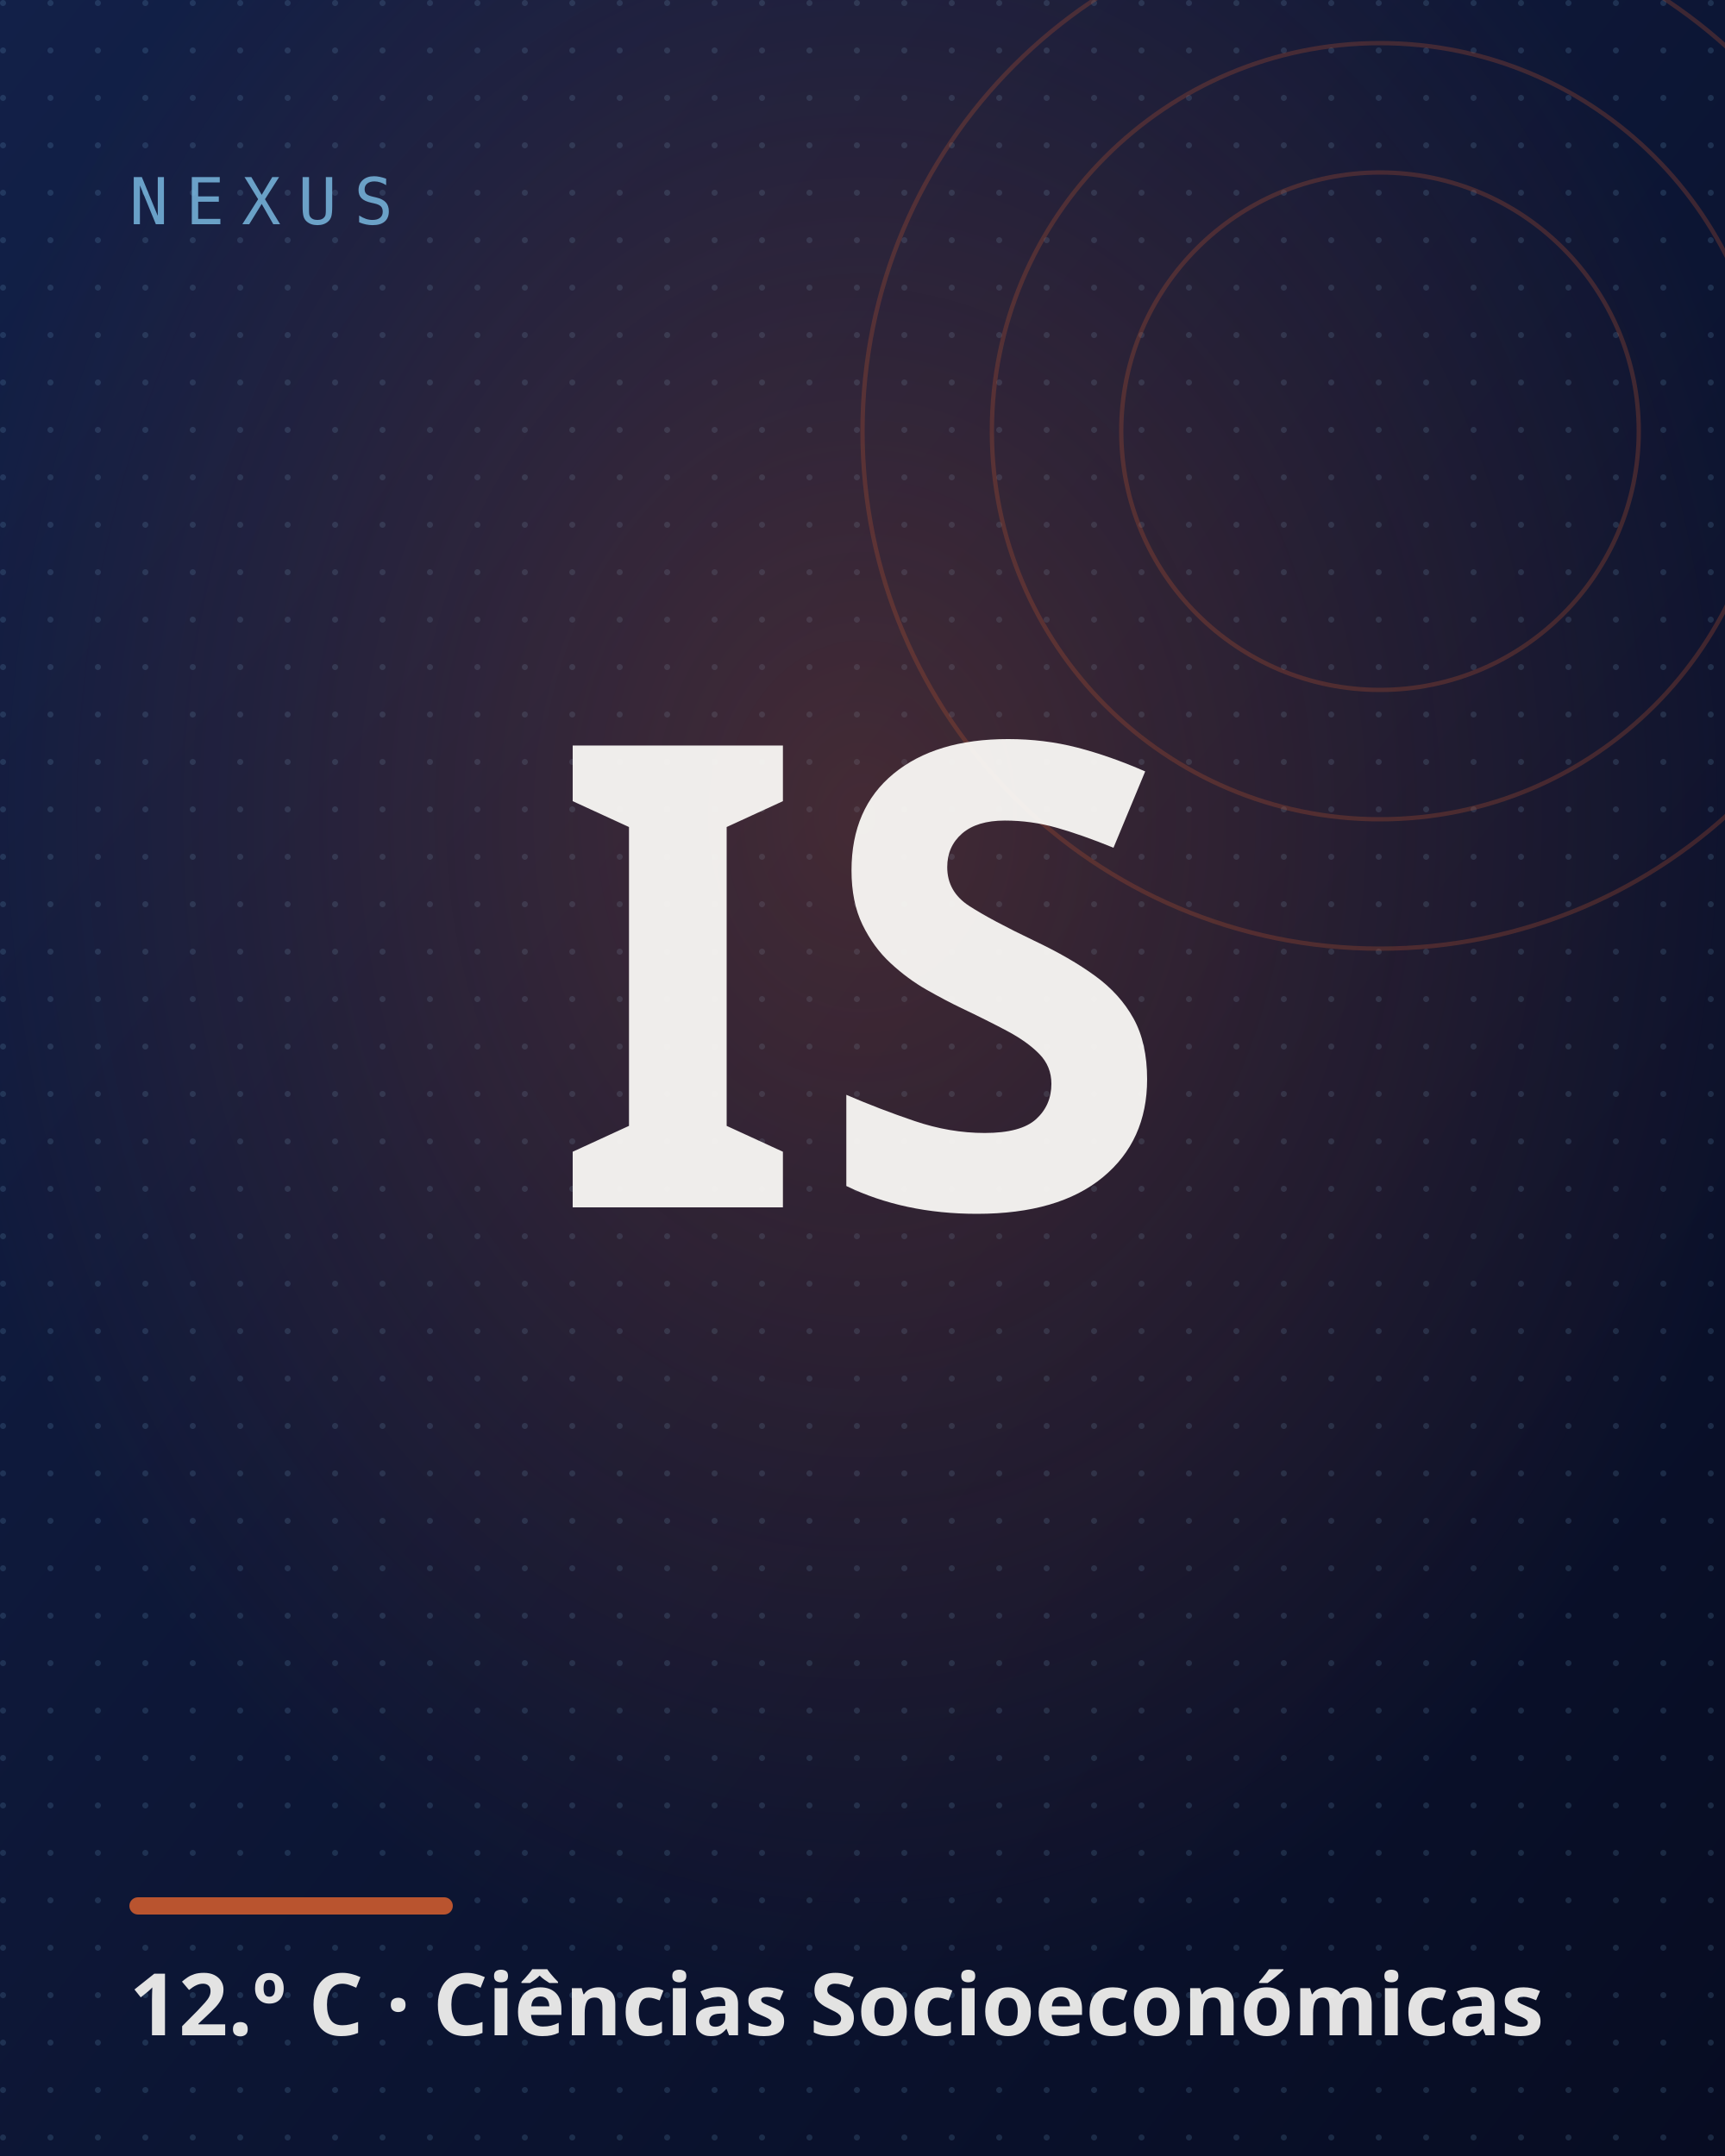
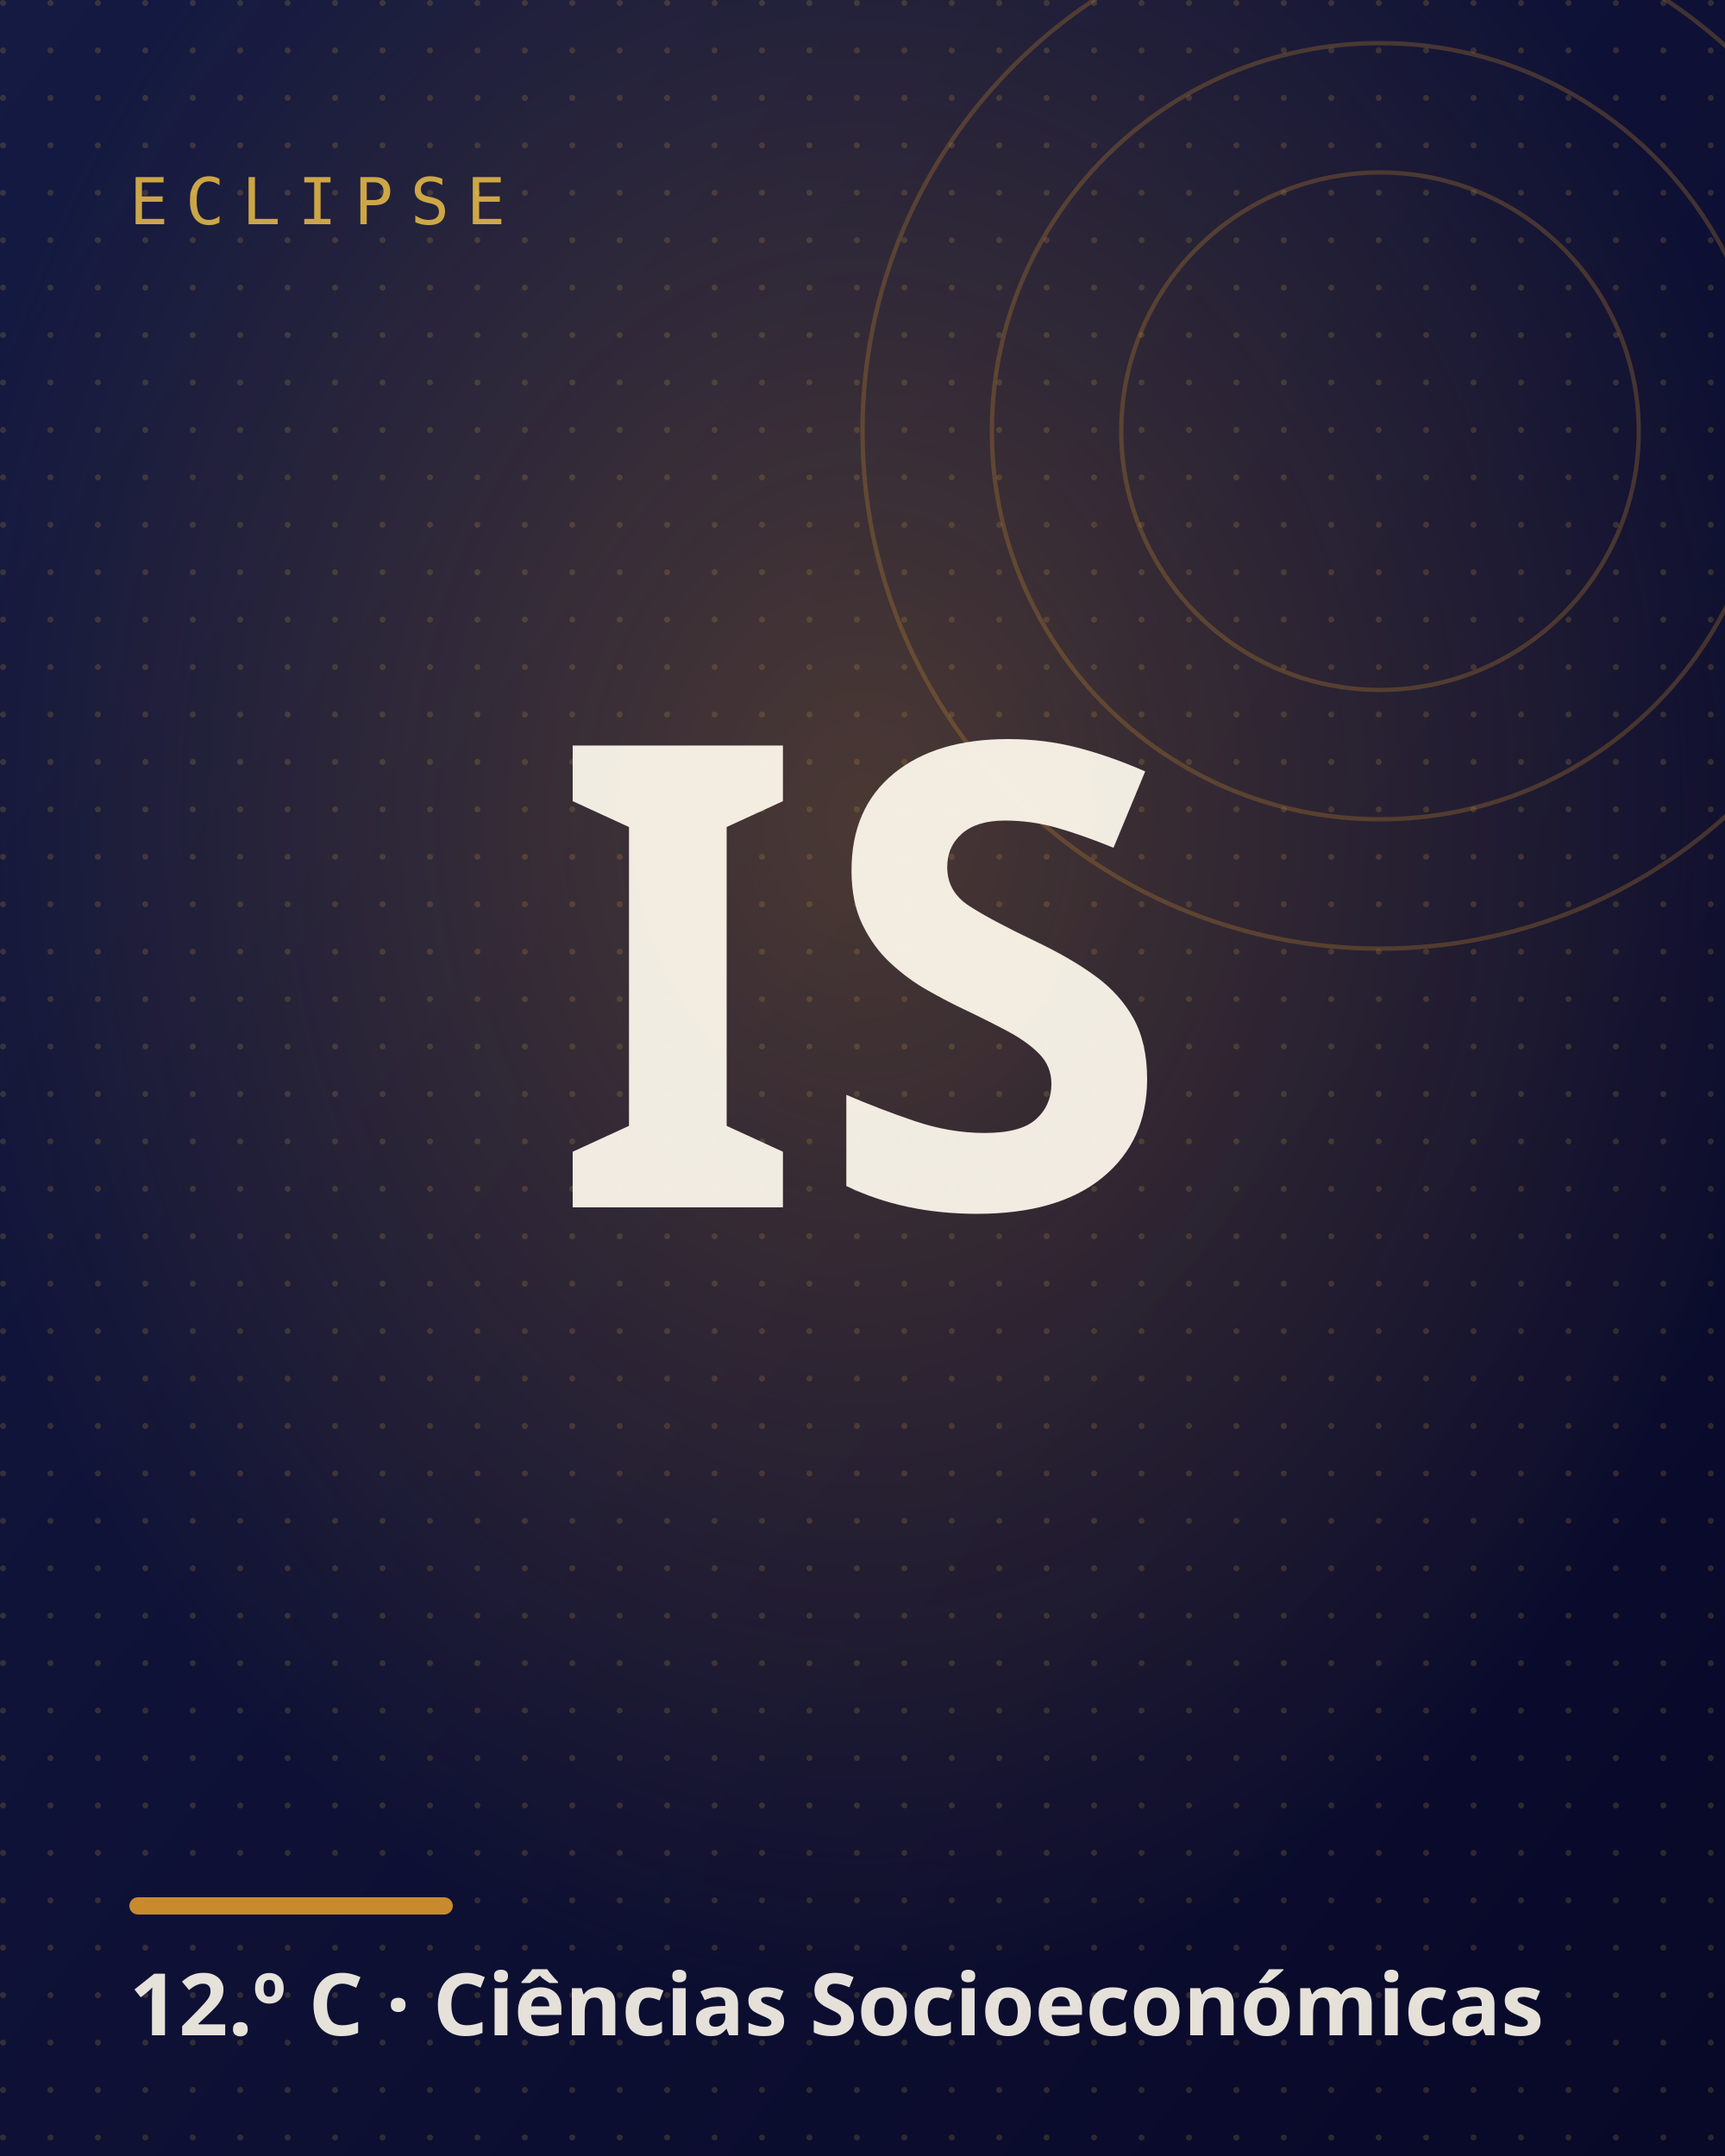
<svg xmlns="http://www.w3.org/2000/svg" viewBox="0 0 800 1000" role="img" aria-label="Retrato de Inês Salgado">
  <defs>
    <linearGradient id="bg" x1="0" y1="0" x2="1" y2="1">
-       <stop offset="0" stop-color="#122048" />
-       <stop offset="1" stop-color="#070c22" />
+       <stop offset="0" stop-color="#141a42" />
+       <stop offset="1" stop-color="#080828" />
    </linearGradient>
    <radialGradient id="glow" cx="50%" cy="38%" r="55%">
-       <stop offset="0" stop-color="#b9542f" stop-opacity="0.32" />
-       <stop offset="1" stop-color="#b9542f" stop-opacity="0" />
+       <stop offset="0" stop-color="#c98a2e" stop-opacity="0.32" />
+       <stop offset="1" stop-color="#c98a2e" stop-opacity="0" />
    </radialGradient>
    <pattern id="dots" width="22" height="22" patternUnits="userSpaceOnUse">
-       <circle cx="1.4" cy="1.4" r="1.4" fill="#7ec1e8" opacity="0.16" />
+       <circle cx="1.4" cy="1.4" r="1.4" fill="#f8c848" opacity="0.16" />
    </pattern>
  </defs>
  <rect width="800" height="1000" fill="url(#bg)" />
  <rect width="800" height="1000" fill="url(#dots)" />
  <rect width="800" height="1000" fill="url(#glow)" />
-   <g fill="none" stroke="#b9542f" stroke-opacity="0.28" stroke-width="2">
+   <g fill="none" stroke="#c98a2e" stroke-opacity="0.28" stroke-width="2">
    <circle cx="640" cy="200" r="120" />
    <circle cx="640" cy="200" r="180" />
    <circle cx="640" cy="200" r="240" />
  </g>
-   <text x="60" y="104" font-family="ui-monospace, Consolas, monospace" font-size="30" letter-spacing="8" fill="#7ec1e8" opacity="0.8">NEXUS</text>
-   <text x="400" y="560" text-anchor="middle" font-family="Outfit, Segoe UI, sans-serif" font-weight="800" font-size="300" letter-spacing="6" fill="#fbfaf6" opacity="0.94">IS</text>
-   <rect x="60" y="880" width="150" height="8" rx="4" fill="#b9542f" />
-   <text x="60" y="944" font-family="Outfit, Segoe UI, sans-serif" font-weight="600" font-size="40" fill="#fbfaf6" opacity="0.9">12.º C · Ciências Socioeconómicas</text>
+   <text x="60" y="104" font-family="ui-monospace, Consolas, monospace" font-size="30" letter-spacing="8" fill="#f8c848" opacity="0.8">ECLIPSE</text>
+   <text x="400" y="560" text-anchor="middle" font-family="Outfit, Segoe UI, sans-serif" font-weight="800" font-size="300" letter-spacing="6" fill="#fdf8ec" opacity="0.94">IS</text>
+   <rect x="60" y="880" width="150" height="8" rx="4" fill="#c98a2e" />
+   <text x="60" y="944" font-family="Outfit, Segoe UI, sans-serif" font-weight="600" font-size="40" fill="#fdf8ec" opacity="0.9">12.º C · Ciências Socioeconómicas</text>
</svg>
